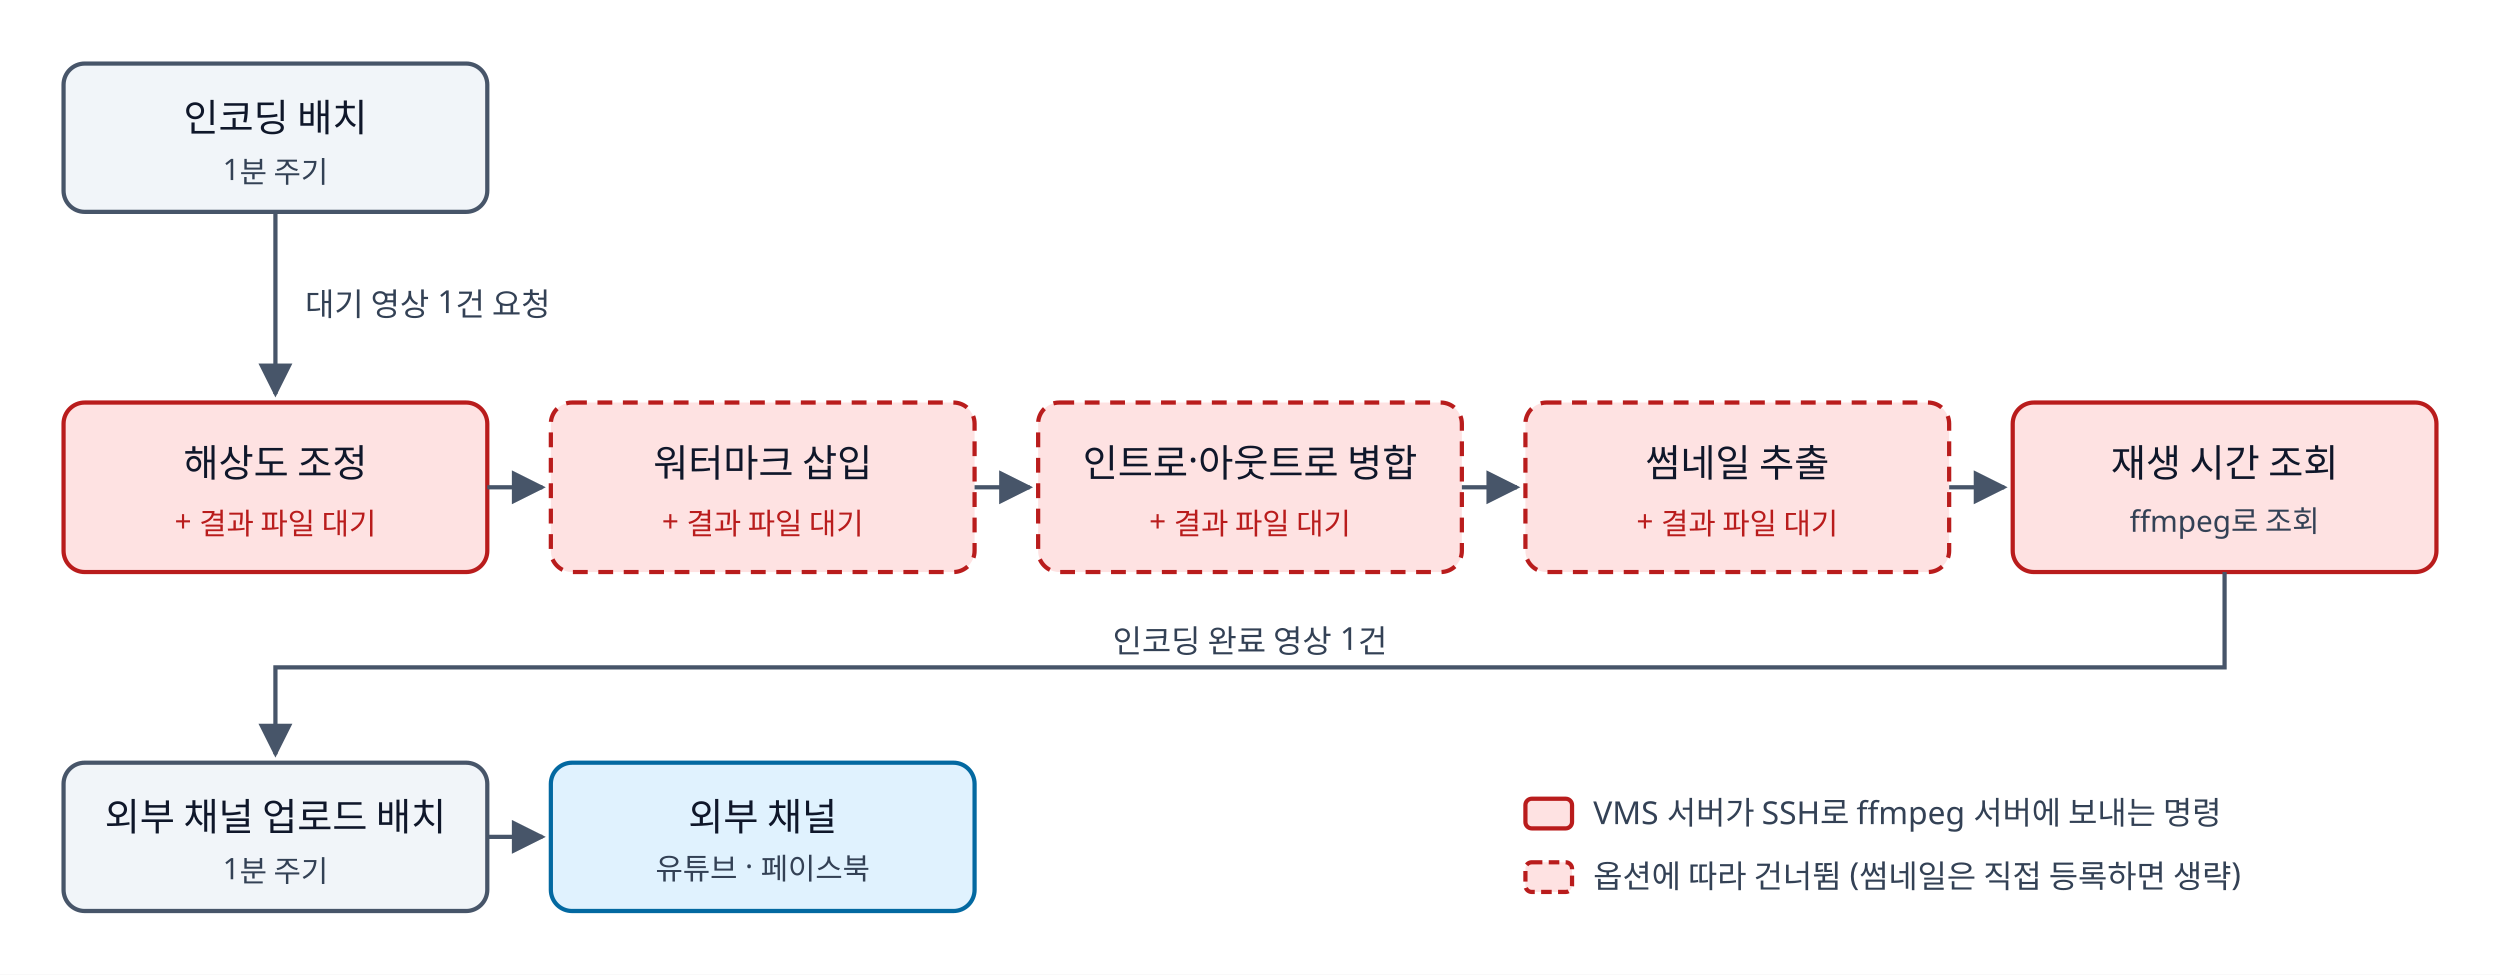
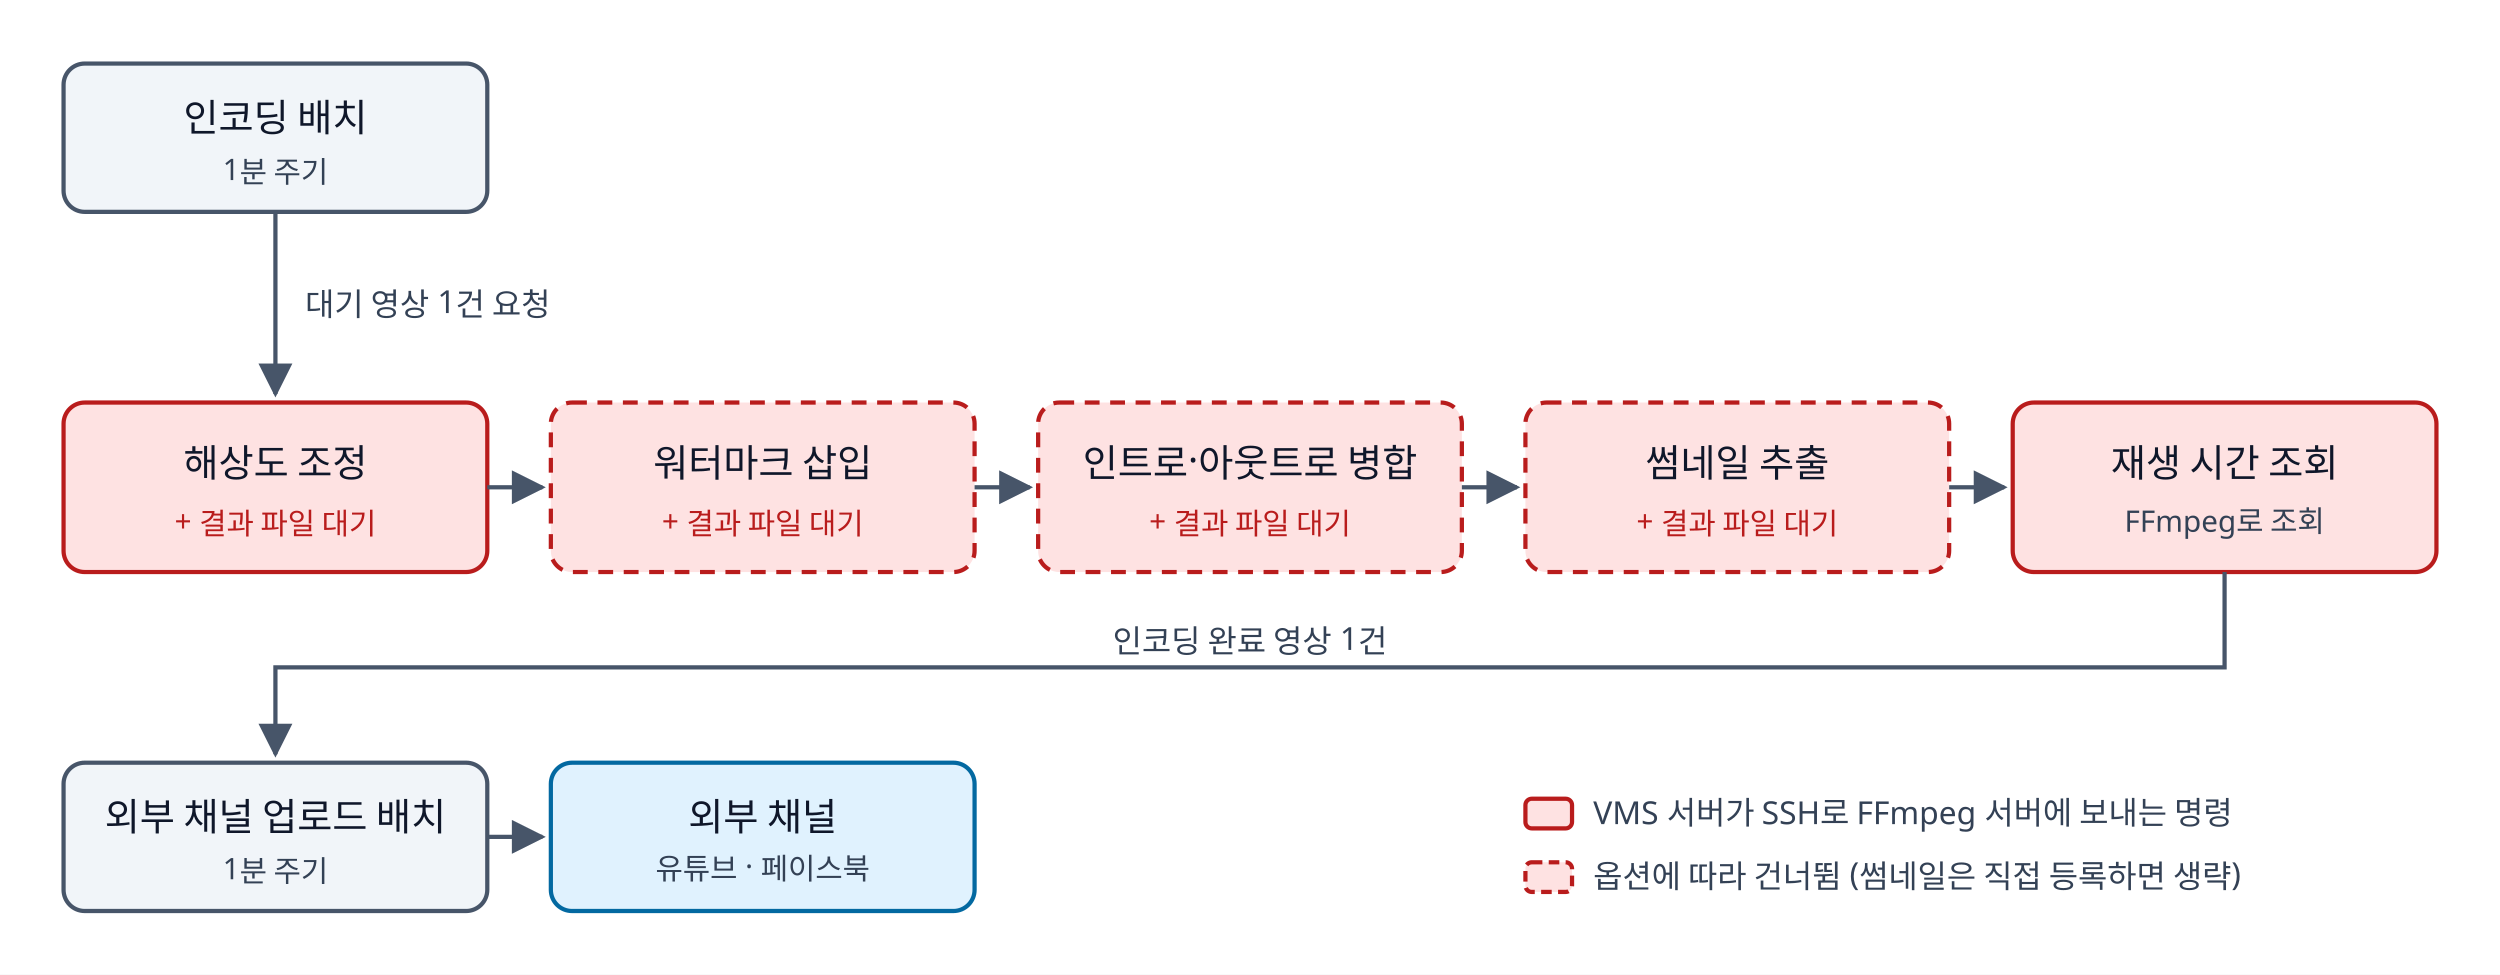
<svg xmlns="http://www.w3.org/2000/svg" width="1180" height="460" viewBox="0 0 1180 460" font-family="Pretendard, 'Noto Sans KR', sans-serif">
  <defs>
    <marker id="a" viewBox="0 0 10 10" refX="9" refY="5" markerWidth="8" markerHeight="8" orient="auto-start-reverse">
      <path d="M0,0 L10,5 L0,10 z" fill="#475569" />
    </marker>
  </defs>
  <rect width="1180" height="460" fill="#ffffff" />
  <g stroke-width="2">
    <rect x="30" y="30" width="200" height="70" rx="10" fill="#f1f5f9" stroke="#475569" />
    <rect x="30" y="190" width="200" height="80" rx="10" fill="#fee2e2" stroke="#b91c1c" />
    <rect x="260" y="190" width="200" height="80" rx="10" fill="#fee2e2" stroke="#b91c1c" stroke-dasharray="7 5" />
    <rect x="490" y="190" width="200" height="80" rx="10" fill="#fee2e2" stroke="#b91c1c" stroke-dasharray="7 5" />
    <rect x="720" y="190" width="200" height="80" rx="10" fill="#fee2e2" stroke="#b91c1c" stroke-dasharray="7 5" />
    <rect x="950" y="190" width="200" height="80" rx="10" fill="#fee2e2" stroke="#b91c1c" />
    <rect x="30" y="360" width="200" height="70" rx="10" fill="#f1f5f9" stroke="#475569" />
    <rect x="260" y="360" width="200" height="70" rx="10" fill="#e0f2fe" stroke="#0369a1" />
  </g>
  <g font-size="18" text-anchor="middle" fill="#0f172a">
    <text x="130" y="62">인코딩 배치</text>
    <text x="130" y="225">해상도 조정</text>
    <text x="360" y="225">워터마크 삽입</text>
    <text x="590" y="225">인트로·아웃트로 병합</text>
    <text x="820" y="225">썸네일 추출</text>
    <text x="1050" y="225">재생 시간 조회</text>
    <text x="130" y="392">외부 채널 업로드 배치</text>
    <text x="360" y="392">외부 채널</text>
  </g>
  <g font-size="14" text-anchor="middle">
    <text x="130" y="85" fill="#334155">1분 주기</text>
    <text x="130" y="251" fill="#b91c1c">+ 결과 파일 대기</text>
    <text x="360" y="251" fill="#b91c1c">+ 결과 파일 대기</text>
    <text x="590" y="251" fill="#b91c1c">+ 결과 파일 대기</text>
    <text x="820" y="251" fill="#b91c1c">+ 결과 파일 대기</text>
-     <text x="1050" y="251" fill="#334155">ffmpeg로 조회</text>
+     <text x="1050" y="251" fill="#334155">FFmpeg로 조회</text>
    <text x="130" y="415" fill="#334155">1분 주기</text>
    <text x="360" y="415" fill="#334155">유튜브 · 페이스북</text>
  </g>
  <g stroke="#475569" stroke-width="2" fill="none" marker-end="url(#a)">
    <line x1="130" y1="100" x2="130" y2="186" />
    <line x1="230" y1="230" x2="256" y2="230" />
    <line x1="460" y1="230" x2="486" y2="230" />
    <line x1="690" y1="230" x2="716" y2="230" />
    <line x1="920" y1="230" x2="946" y2="230" />
    <polyline points="1050,270 1050,315 130,315 130,356" />
    <line x1="230" y1="395" x2="256" y2="395" />
  </g>
  <g font-size="15" fill="#334155">
    <text x="144" y="149">대기 영상 1건 요청</text>
    <text x="590" y="308" text-anchor="middle">인코딩 완료 영상 1건</text>
  </g>
  <g font-size="15" fill="#334155">
    <rect x="720" y="377" width="22" height="14" rx="3" fill="#fee2e2" stroke="#b91c1c" stroke-width="2" />
-     <text x="752" y="389">VMS 서버가 SSH로 ffmpeg 서버에 보내는 명령</text>
+     <text x="752" y="389">VMS 서버가 SSH로 FFmpeg 서버에 보내는 명령</text>
    <rect x="720" y="407" width="22" height="14" rx="3" fill="#fee2e2" stroke="#b91c1c" stroke-width="2" stroke-dasharray="5 3" />
    <text x="752" y="419">옵션에 따라 건너뜀 (썸네일은 직접 등록하면 생략)</text>
  </g>
</svg>
